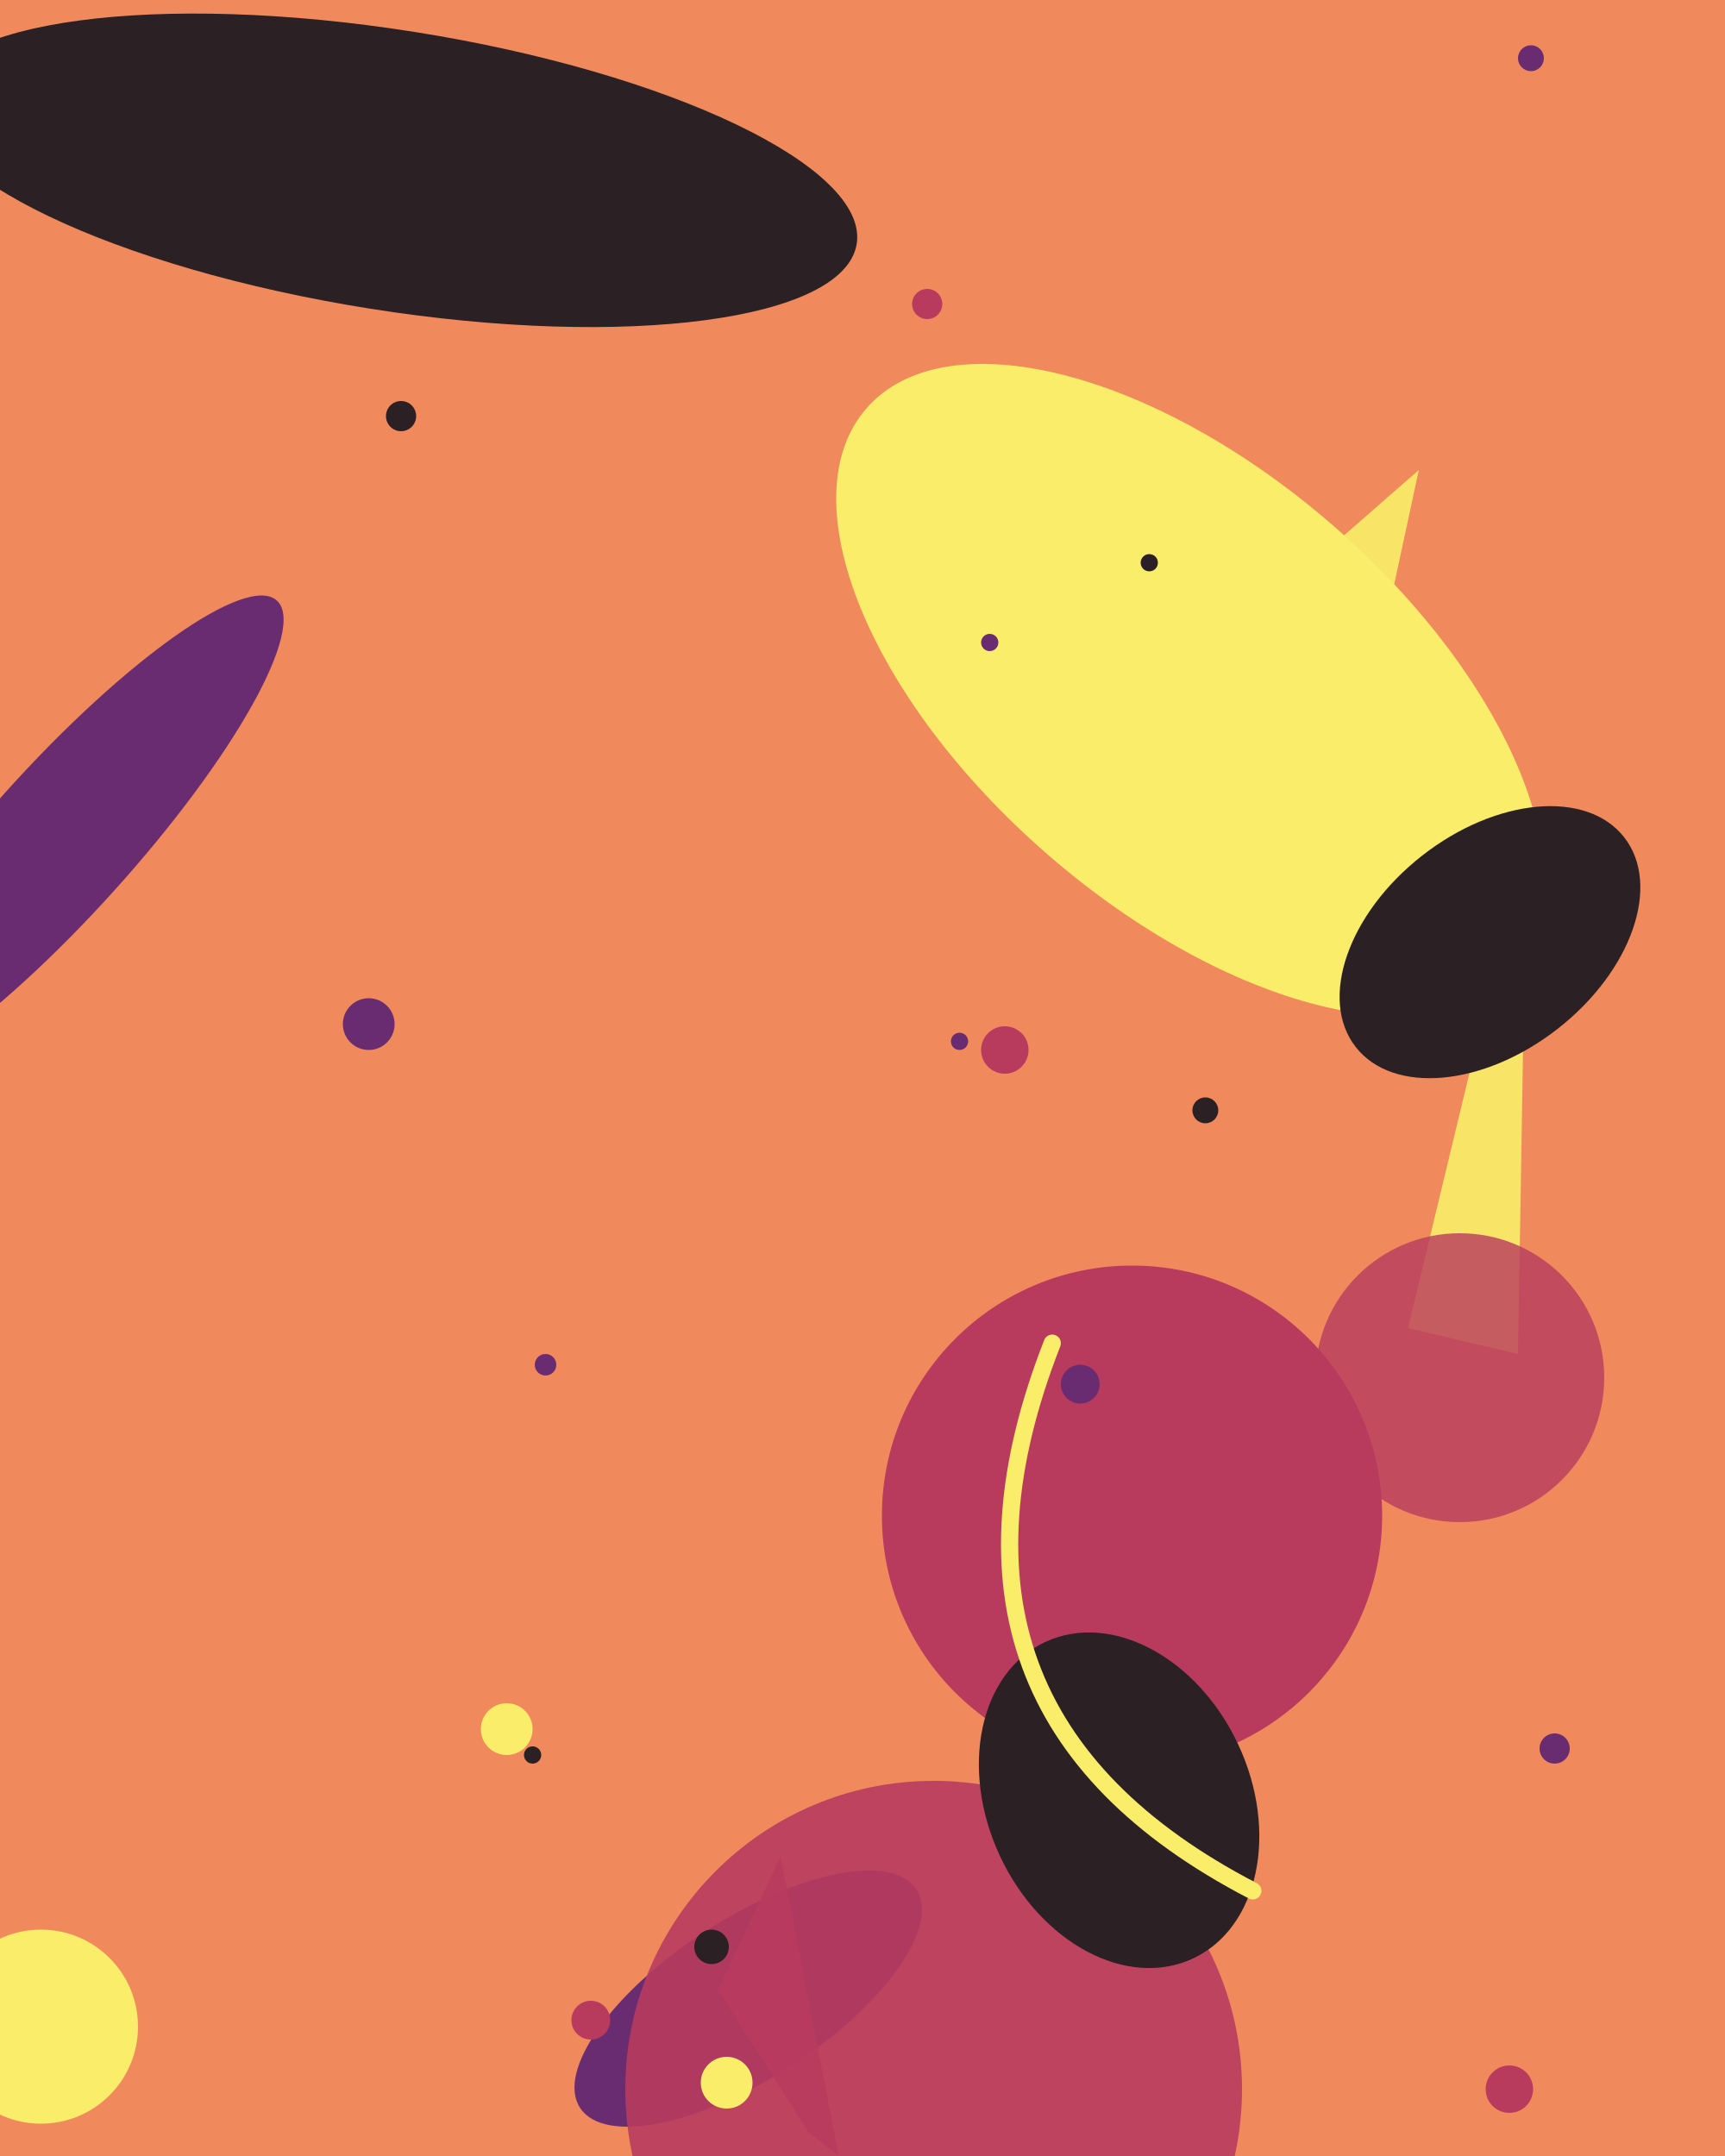
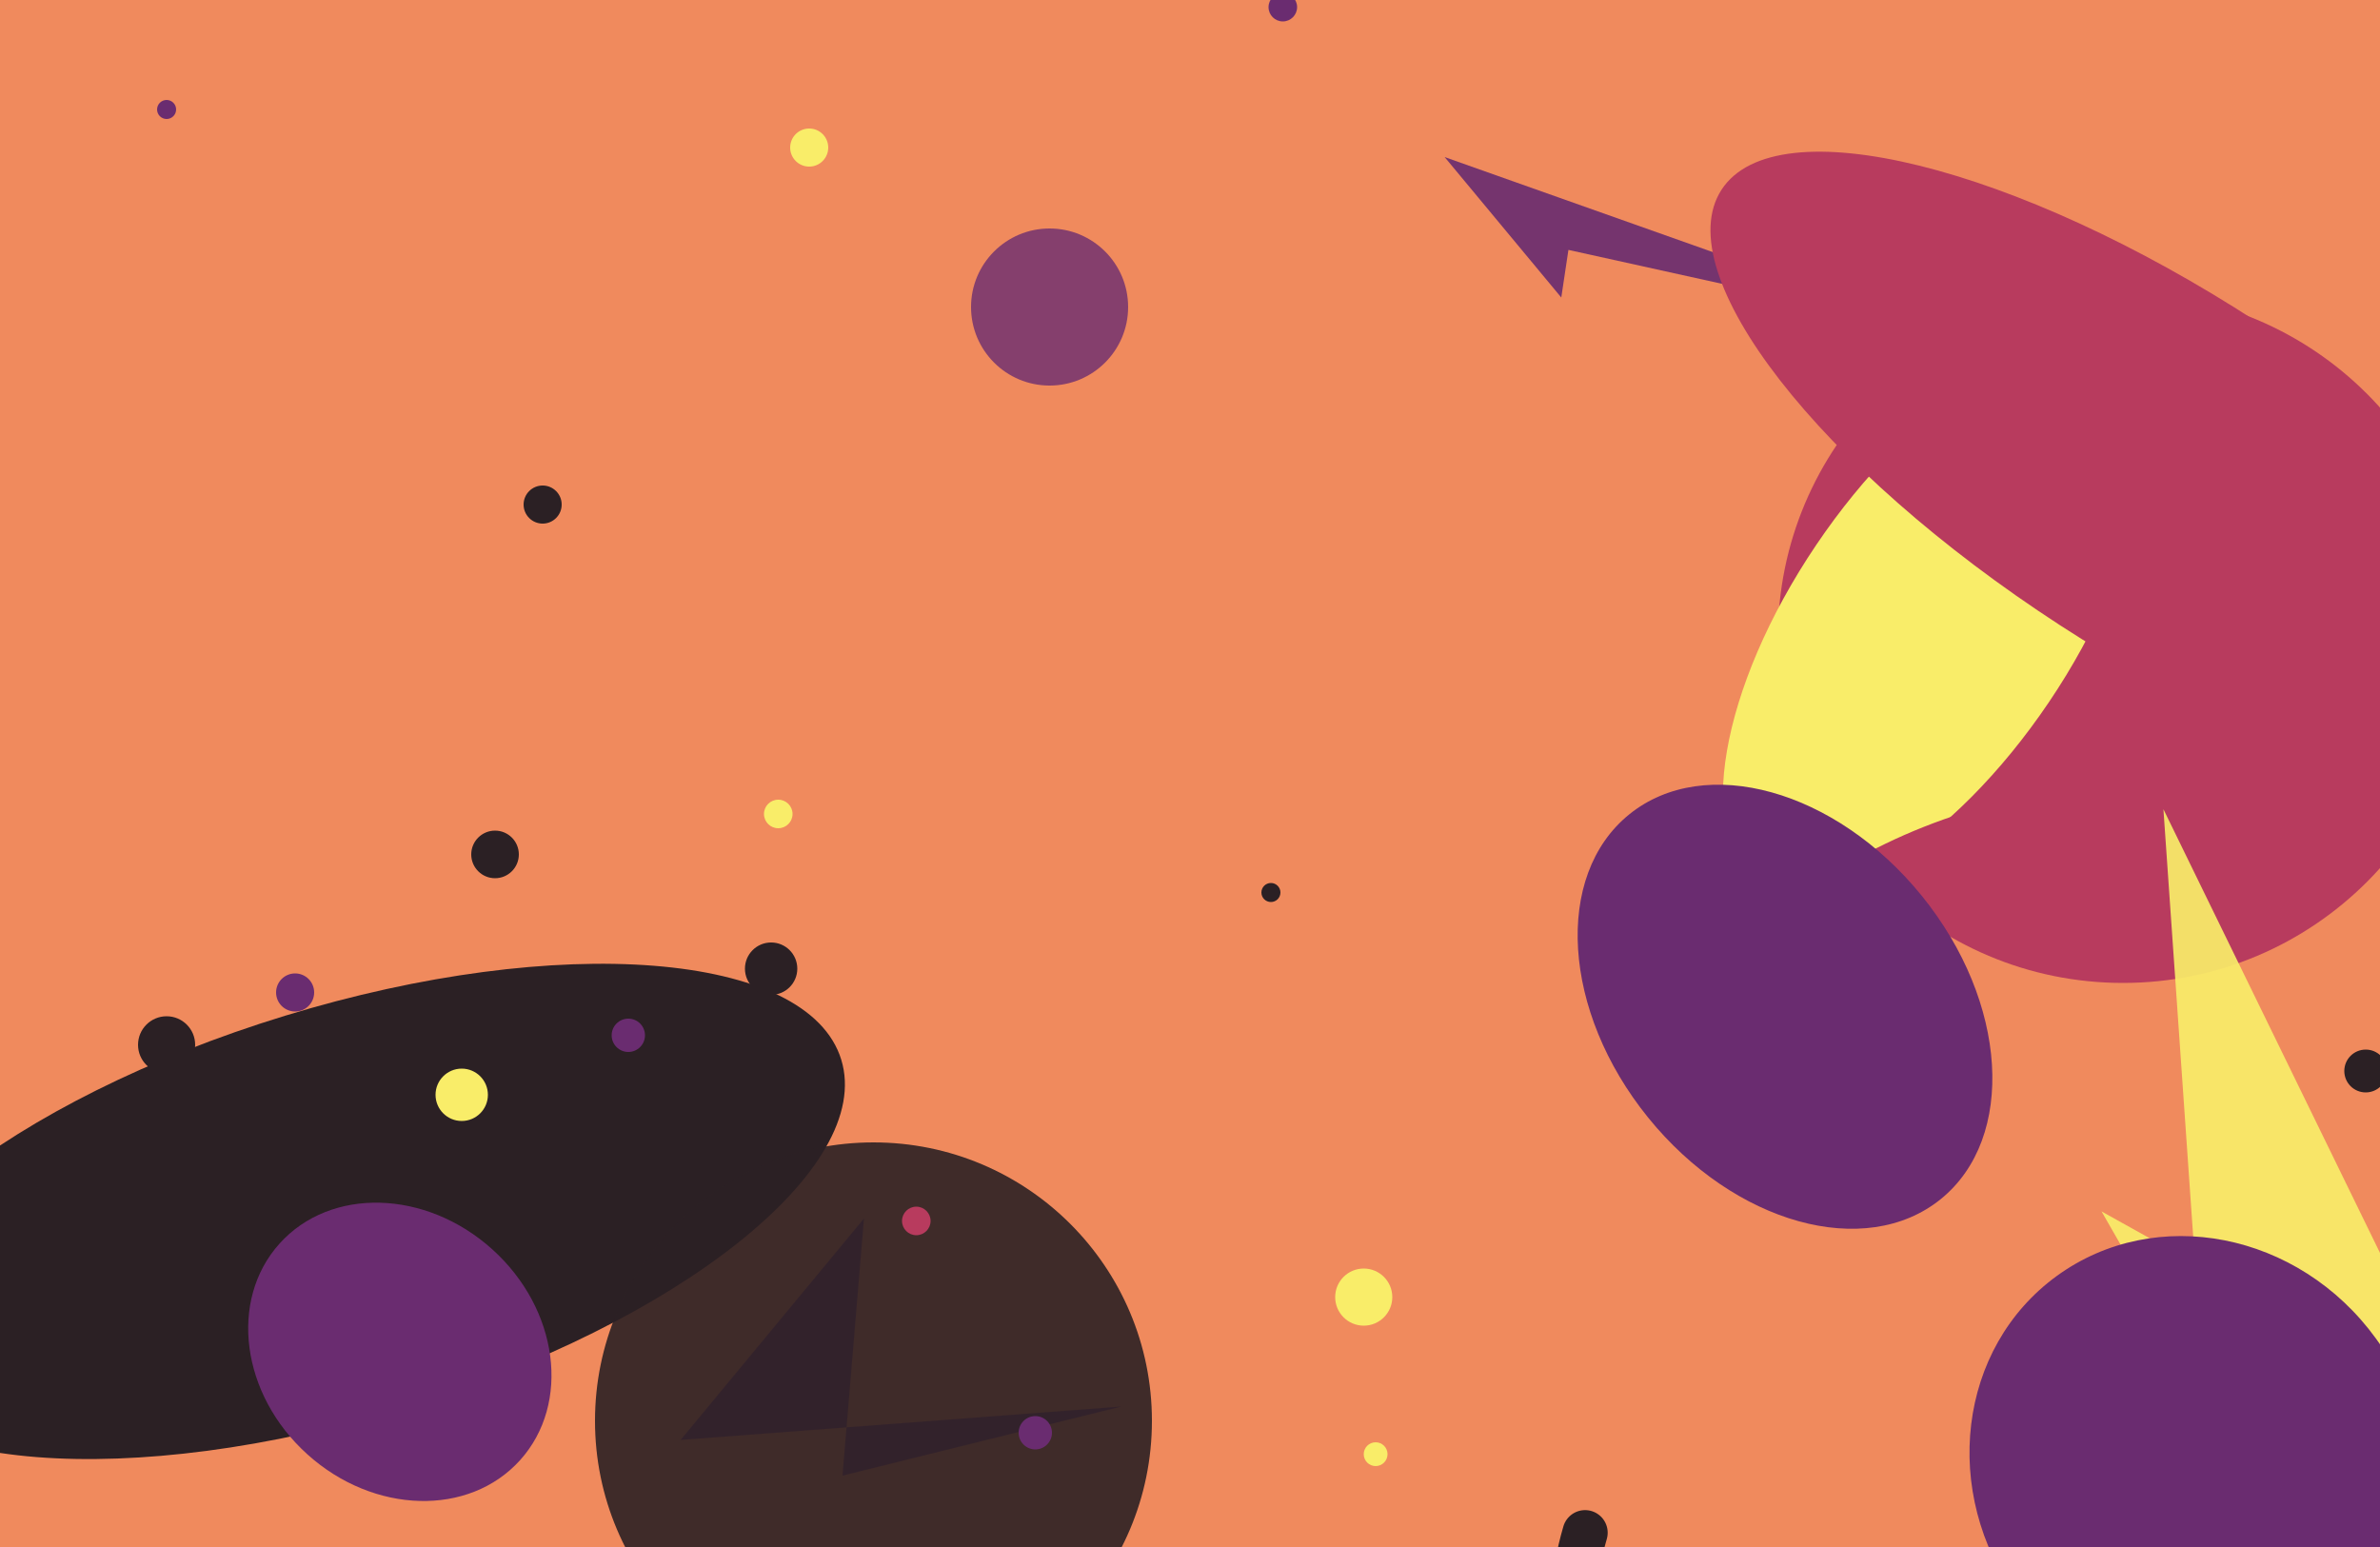
- <svg xmlns="http://www.w3.org/2000/svg" viewBox="0 0 800 1000" width="800" height="1000">
-   <rect width="800" height="1000" fill="#f08a5d" />
-   <polygon points="692,454 708,386 704,628 653,616" fill="#f9ed69" opacity=".92" />
-   <circle cx="677" cy="639" r="67" fill="#b83b5e" opacity="0.8" />
-   <ellipse cx="347" cy="927" rx="93" ry="37" transform="rotate(147 347 927)" fill="#6a2c70" />
-   <circle cx="525" cy="703" r="116" fill="#b83b5e" opacity="1" />
-   <circle cx="19" cy="940" r="45" fill="#f9ed69" opacity="1" />
-   <circle cx="433" cy="969" r="143" fill="#b83b5e" opacity="0.9" />
-   <ellipse cx="552" cy="320" rx="199" ry="101" transform="rotate(41 552 320)" fill="#f9ed69" />
-   <ellipse cx="519" cy="835" rx="61" ry="81" transform="rotate(155 519 835)" fill="#2b2024" />
-   <path d="M488 623 Q421 794 581 877" stroke="#f9ed69" stroke-width="8" fill="none" stroke-linecap="round" />
-   <polygon points="389,1000 362,861 333,923 375,989" fill="#b83b5e" opacity=".92" />
-   <ellipse cx="28" cy="390" rx="150" ry="34" transform="rotate(132 28 390)" fill="#6a2c70" />
-   <ellipse cx="691" cy="437" rx="51" ry="79" transform="rotate(52 691 437)" fill="#2b2024" />
-   <ellipse cx="182" cy="79" rx="218" ry="65" transform="rotate(9 182 79)" fill="#2b2024" />
-   <polygon points="658,218 613,427 538,298 523,336" fill="#f9ed69" opacity=".92" />
-   <circle cx="466" cy="487" r="11" fill="#b83b5e" />
-   <circle cx="171" cy="475" r="12" fill="#6a2c70" />
-   <circle cx="186" cy="193" r="7" fill="#2b2024" />
-   <circle cx="274" cy="937" r="9" fill="#b83b5e" />
-   <circle cx="247" cy="814" r="4" fill="#2b2024" />
-   <circle cx="253" cy="633" r="5" fill="#6a2c70" />
-   <circle cx="559" cy="515" r="6" fill="#2b2024" />
-   <circle cx="330" cy="903" r="8" fill="#2b2024" />
-   <circle cx="235" cy="802" r="12" fill="#f9ed69" />
-   <circle cx="501" cy="642" r="9" fill="#6a2c70" />
-   <circle cx="700" cy="969" r="11" fill="#b83b5e" />
-   <circle cx="459" cy="298" r="4" fill="#6a2c70" />
-   <circle cx="337" cy="966" r="12" fill="#f9ed69" />
-   <circle cx="721" cy="811" r="7" fill="#6a2c70" />
-   <circle cx="533" cy="261" r="4" fill="#2b2024" />
-   <circle cx="710" cy="27" r="6" fill="#6a2c70" />
-   <circle cx="430" cy="141" r="7" fill="#b83b5e" />
-   <circle cx="445" cy="483" r="4" fill="#6a2c70" />
+ <svg xmlns="http://www.w3.org/2000/svg" viewBox="0 0 1000 650" width="1000" height="650">
+   <rect width="1000" height="650" fill="#f08a5d" />
+   <polygon points="659,105 656,125 607,66 813,139" fill="#6a2c70" opacity=".92" />
+   <circle cx="441" cy="129" r="33" fill="#6a2c70" opacity="0.8" />
+   <circle cx="892" cy="268" r="145" fill="#b83b5e" opacity="1" />
+   <ellipse cx="812" cy="262" rx="131" ry="59" transform="rotate(124 812 262)" fill="#f9ed69" />
+   <polygon points="909,340 926,584 883,509 1032,592" fill="#f9ed69" opacity=".92" />
+   <path d="M693 454 Q772 325 941 334" stroke="#b83b5e" stroke-width="11" fill="none" stroke-linecap="round" />
+   <polygon points="354,620 363,512 286,605 471,591" fill="#6a2c70" opacity=".92" />
+   <ellipse cx="907" cy="199" rx="219" ry="76" transform="rotate(33 907 199)" fill="#b83b5e" />
+   <path d="M666 644 Q633 757 840 743" stroke="#2b2024" stroke-width="19" fill="none" stroke-linecap="round" />
+   <ellipse cx="145" cy="509" rx="218" ry="86" transform="rotate(163 145 509)" fill="#2b2024" />
+   <ellipse cx="750" cy="423" rx="104" ry="74" transform="rotate(51 750 423)" fill="#6a2c70" />
+   <ellipse cx="923" cy="617" rx="100" ry="93" transform="rotate(54 923 617)" fill="#6a2c70" />
+   <circle cx="367" cy="597" r="117" fill="#2b2024" opacity="0.9" />
+   <ellipse cx="168" cy="568" rx="68" ry="58" transform="rotate(42 168 568)" fill="#6a2c70" />
+   <circle cx="70" cy="439" r="12" fill="#2b2024" />
+   <circle cx="994" cy="450" r="9" fill="#2b2024" />
+   <circle cx="539" cy="3" r="6" fill="#6a2c70" />
+   <circle cx="124" cy="417" r="8" fill="#6a2c70" />
+   <circle cx="578" cy="611" r="5" fill="#f9ed69" />
+   <circle cx="534" cy="375" r="4" fill="#2b2024" />
+   <circle cx="327" cy="342" r="6" fill="#f9ed69" />
+   <circle cx="573" cy="545" r="12" fill="#f9ed69" />
+   <circle cx="228" cy="212" r="8" fill="#2b2024" />
+   <circle cx="385" cy="513" r="6" fill="#b83b5e" />
+   <circle cx="264" cy="435" r="7" fill="#6a2c70" />
+   <circle cx="435" cy="602" r="7" fill="#6a2c70" />
+   <circle cx="791" cy="250" r="8" fill="#f9ed69" />
+   <circle cx="208" cy="359" r="10" fill="#2b2024" />
+   <circle cx="324" cy="407" r="11" fill="#2b2024" />
+   <circle cx="70" cy="46" r="4" fill="#6a2c70" />
+   <circle cx="194" cy="460" r="11" fill="#f9ed69" />
+   <circle cx="340" cy="62" r="8" fill="#f9ed69" />
</svg>
